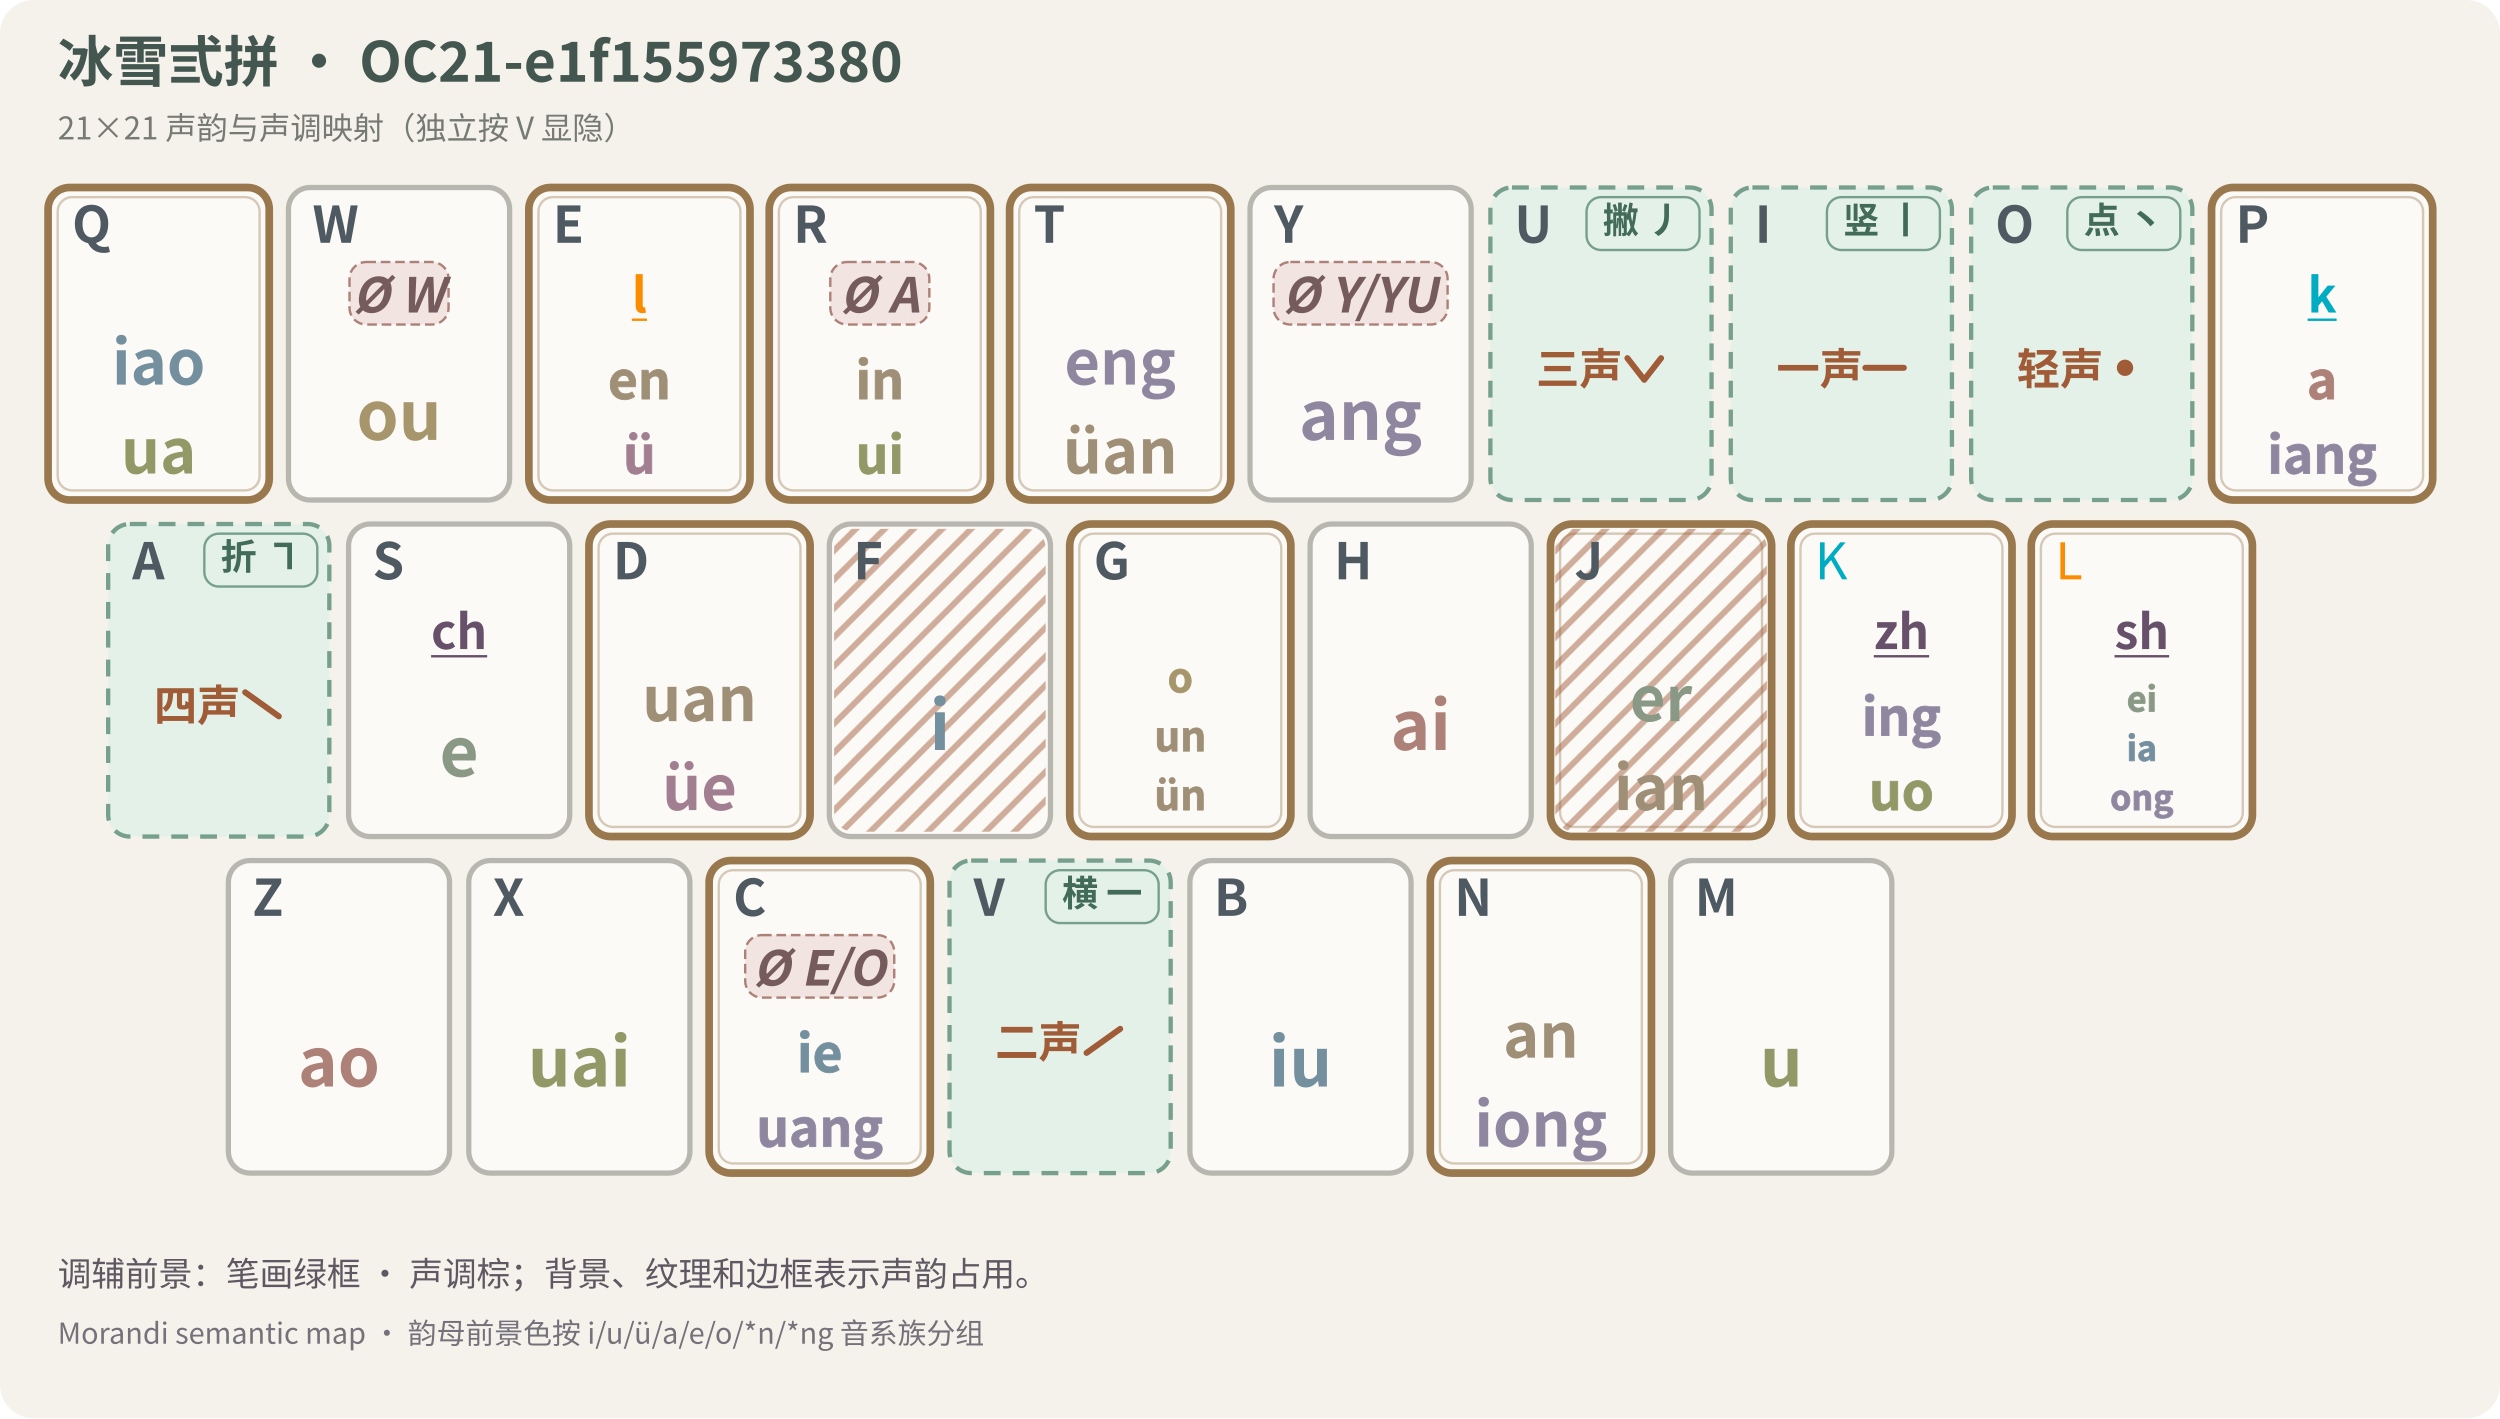
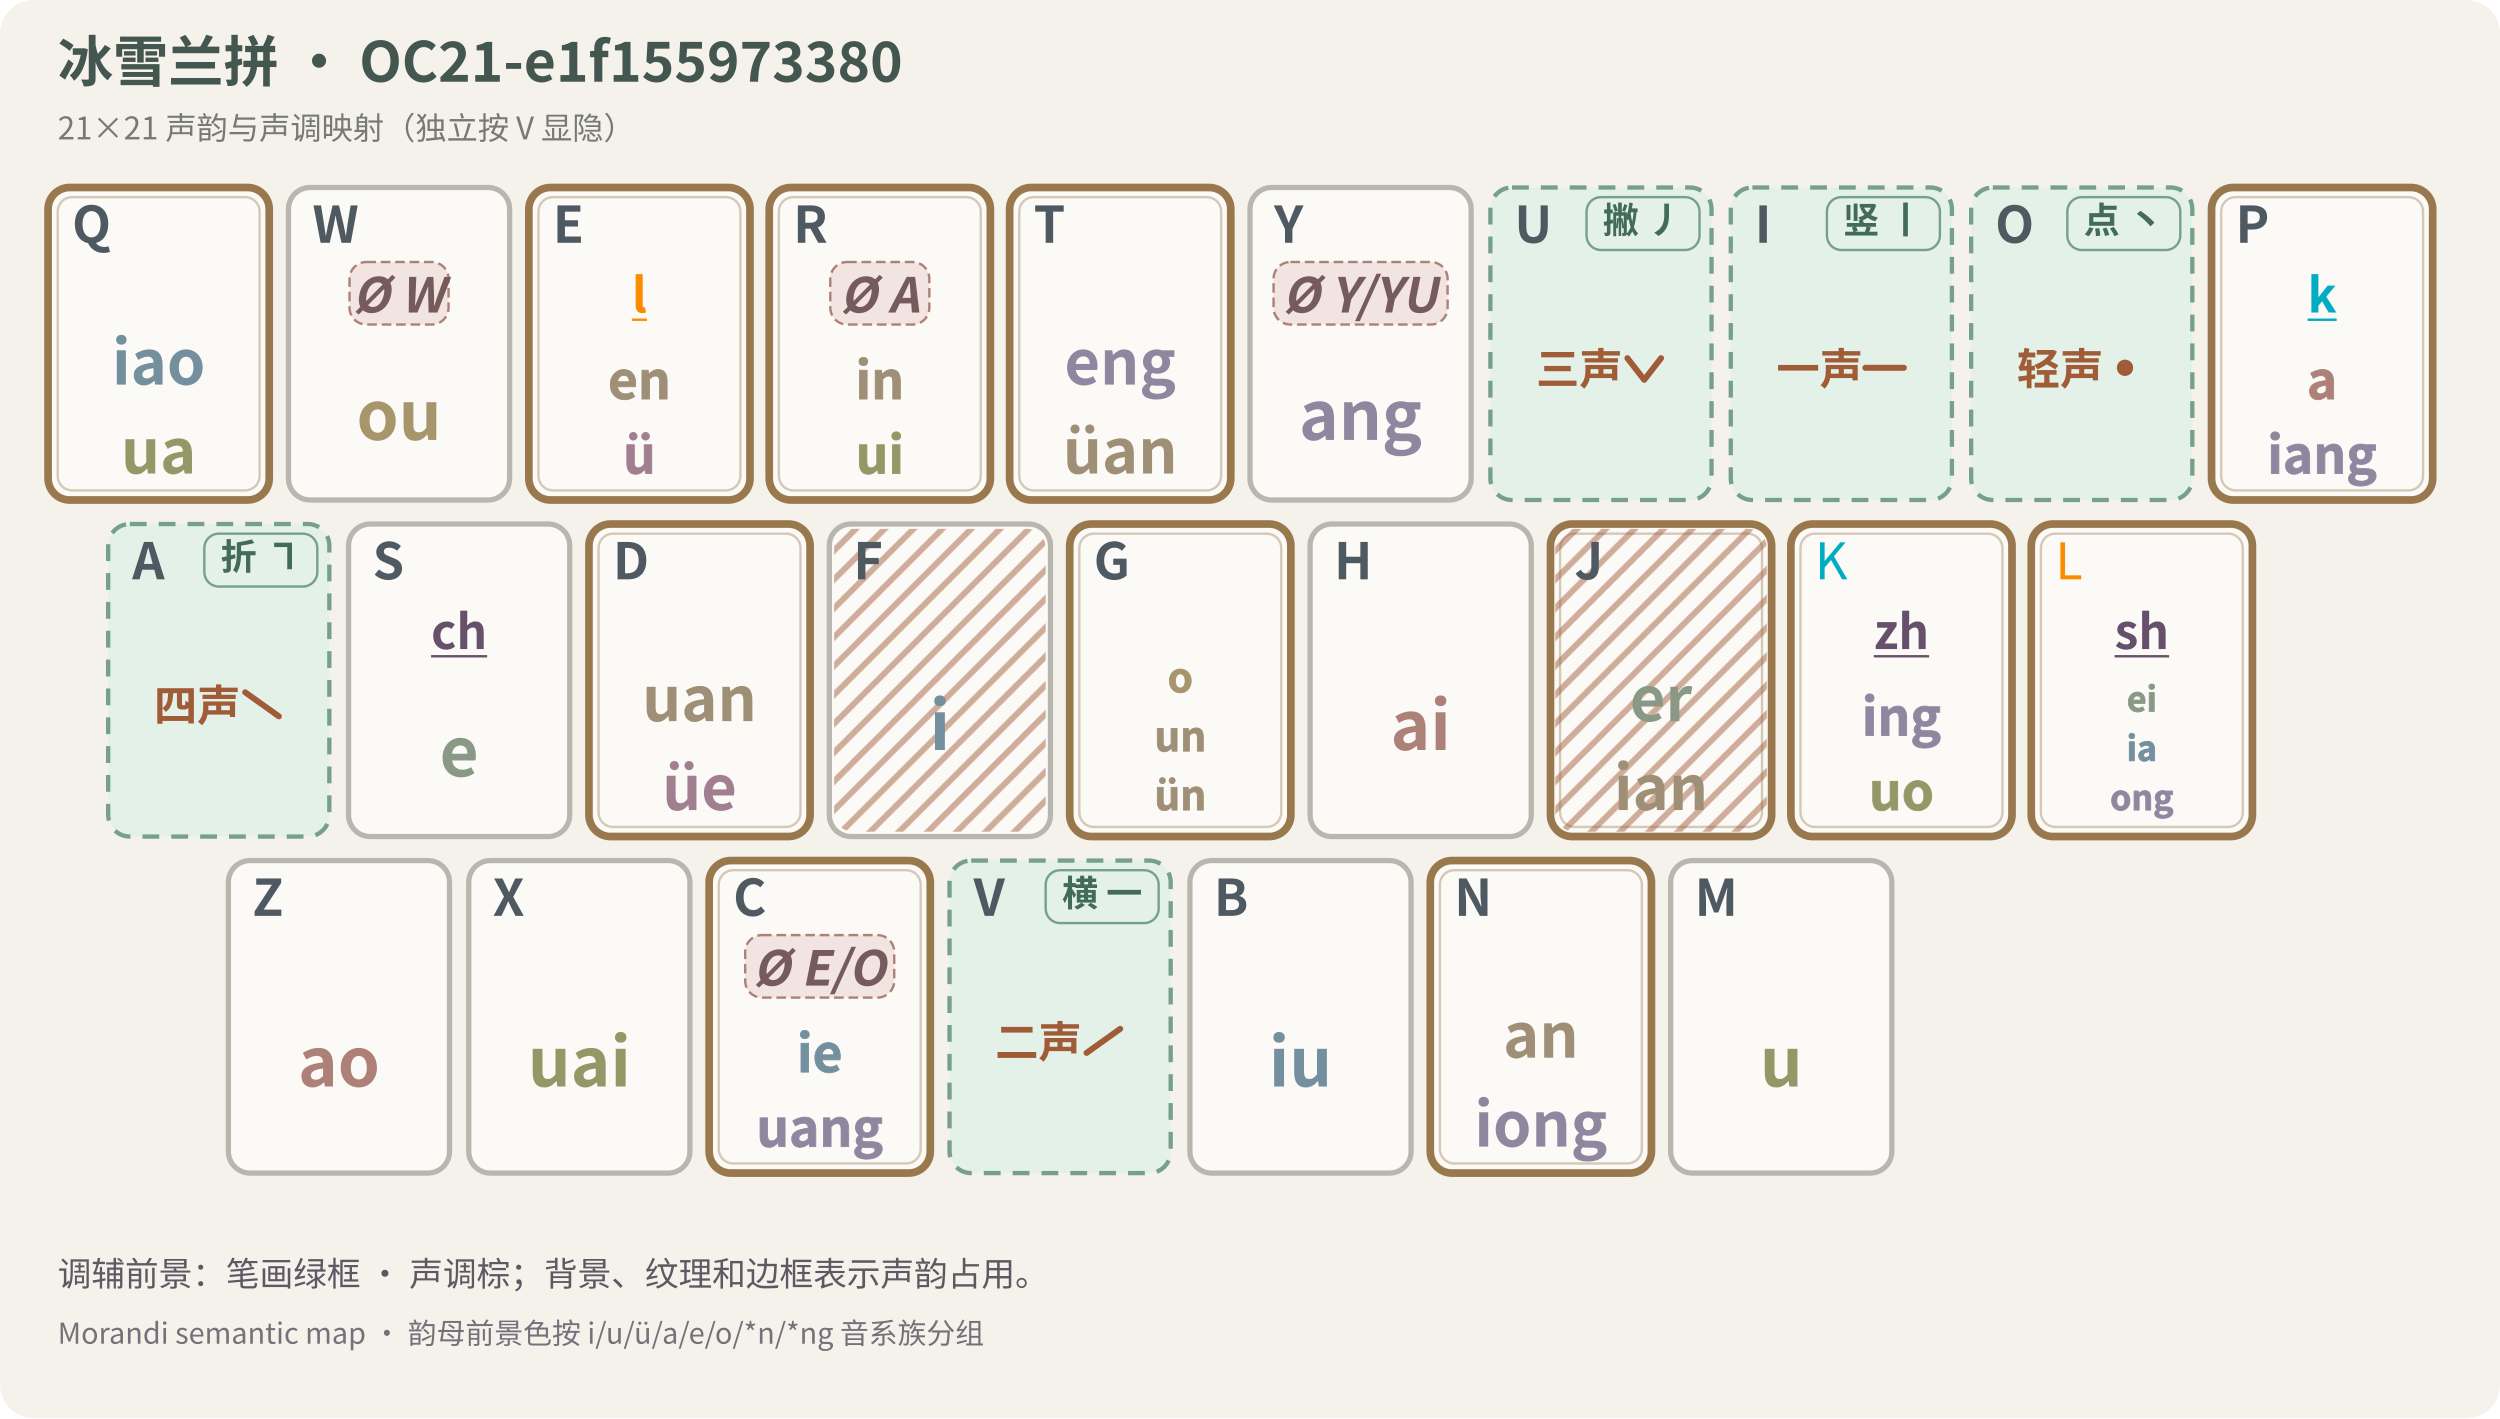
<svg xmlns="http://www.w3.org/2000/svg" class="keysvg nf4-keysvg" viewBox="0 0 1040 590" role="img" aria-labelledby="title desc">
  <defs>
    <pattern id="nf4-both" width="12" height="12" patternUnits="userSpaceOnUse">
      <rect width="12" height="12" fill="#fbfaf7" />
    </pattern>
    <pattern id="nf4-ionly" width="9" height="9" patternUnits="userSpaceOnUse">
      <rect width="9" height="9" fill="#e3eef4" />
      <path d="M2 0V9M7 0V9" stroke="#7399ad" stroke-opacity=".18" />
    </pattern>
    <pattern id="nf4-ronly" width="10" height="10" patternUnits="userSpaceOnUse">
      <rect width="10" height="10" fill="#f6ebd6" />
      <circle cx="3" cy="3" r="1.15" fill="#b39253" fill-opacity=".3" />
    </pattern>
    <pattern id="nf4-none" width="10" height="10" patternUnits="userSpaceOnUse">
      <rect width="10" height="10" fill="#eeece8" />
      <path d="M0 10L10 0" stroke="#aaa6a4" stroke-opacity=".14" />
    </pattern>
    <pattern id="nf4-multi" width="9" height="9" patternUnits="userSpaceOnUse">
      <rect width="9" height="9" fill="#f8efe2" />
      <path d="M-2 2L2-2M0 9L9 0M7 11L11 7" stroke="#9a784e" stroke-width="1.6" stroke-opacity=".27" />
    </pattern>
    <pattern id="nf4-anchor" width="12" height="12" patternUnits="userSpaceOnUse">
      <path d="M-3 3L3-3M0 12L12 0M9 15L15 9" stroke="#a05b37" stroke-width="2.5" stroke-opacity=".48" />
    </pattern>
  </defs>
  <rect width="1040" height="590" rx="14" fill="#f5f2ec" />
-   <text x="24" y="34" font-family="Microsoft YaHei UI, Noto Sans CJK SC, sans-serif" font-size="23" fill="#445650" text-anchor="start" font-weight="760">冰雪弎拼 · OC21-e1f155973380</text>
+   <text x="24" y="34" font-family="Microsoft YaHei UI, Noto Sans CJK SC, sans-serif" font-size="23" fill="#445650" text-anchor="start" font-weight="760">冰雪兰拼 · OC21-e1f155973380</text>
  <text x="24" y="58" font-family="Microsoft YaHei UI, Noto Sans CJK SC, sans-serif" font-size="13" fill="#767a73" text-anchor="start" font-weight="500">21×21 声韵与声调映射（独立按 V 显隐）</text>
  <g data-key="Q" data-role="sound" data-multi="true">
    <clipPath id="snow_sanpin-clip-0-0">
      <rect x="23" y="81" width="86" height="124" rx="7" />
    </clipPath>
    <rect x="20" y="78" width="92" height="130" rx="9" fill="#fbfaf7" stroke="#9a784e" stroke-width="3.2" />
    <rect x="24" y="82" width="84" height="122" rx="6" fill="none" stroke="#9a784e" stroke-opacity=".38" />
    <g clip-path="url(#snow_sanpin-clip-0-0)">
      <text x="30" y="101" font-family="Microsoft YaHei UI, Noto Sans CJK SC, sans-serif" font-size="21" fill="#4f5962" text-anchor="start" font-weight="800" data-key-label="true">Q</text>
      <text x="66" y="160" font-family="Microsoft YaHei UI, Noto Sans CJK SC, sans-serif" font-size="25.53" fill="#748f9e" text-anchor="middle" font-weight="600" data-final="iao">iao</text>
      <text x="66" y="197" font-family="Microsoft YaHei UI, Noto Sans CJK SC, sans-serif" font-size="25.53" fill="#929967" text-anchor="middle" font-weight="600" data-final="ua">ua</text>
    </g>
  </g>
  <g data-key="W" data-role="sound">
    <clipPath id="snow_sanpin-clip-0-1">
      <rect x="123" y="81" width="86" height="124" rx="7" />
    </clipPath>
    <rect x="120" y="78" width="92" height="130" rx="9" fill="#fbfaf7" stroke="#b8b7af" stroke-width="2.2" />
    <g clip-path="url(#snow_sanpin-clip-0-1)">
      <text x="130" y="101" font-family="Microsoft YaHei UI, Noto Sans CJK SC, sans-serif" font-size="21" fill="#4f5962" text-anchor="start" font-weight="800" data-key-label="true">W</text>
      <rect x="145.4" y="109" width="41.2" height="26" rx="7" fill="#f1e4e1" stroke="#ad8178" stroke-dasharray="4 2" />
      <text x="166" y="130" text-anchor="middle" font-family="Microsoft YaHei UI, Noto Sans CJK SC, sans-serif" font-size="20" font-weight="700" font-style="italic" fill="#765b5c">Ø W</text>
      <text x="166" y="183" font-family="Microsoft YaHei UI, Noto Sans CJK SC, sans-serif" font-size="28" fill="#a7966c" text-anchor="middle" font-weight="600" data-final="ou">ou</text>
    </g>
  </g>
  <g data-key="E" data-role="sound" data-multi="true">
    <clipPath id="snow_sanpin-clip-0-2">
      <rect x="223" y="81" width="86" height="124" rx="7" />
    </clipPath>
    <rect x="220" y="78" width="92" height="130" rx="9" fill="#fbfaf7" stroke="#9a784e" stroke-width="3.2" />
    <rect x="224" y="82" width="84" height="122" rx="6" fill="none" stroke="#9a784e" stroke-opacity=".38" />
    <g clip-path="url(#snow_sanpin-clip-0-2)">
      <text x="230" y="101" font-family="Microsoft YaHei UI, Noto Sans CJK SC, sans-serif" font-size="21" fill="#4f5962" text-anchor="start" font-weight="800" data-key-label="true">E</text>
      <text x="266" y="130" text-anchor="middle" font-family="Microsoft YaHei UI, Noto Sans CJK SC, sans-serif" font-size="20" font-weight="700" text-decoration="underline" fill="#fb8c00">l</text>
      <text x="266" y="166" font-family="Microsoft YaHei UI, Noto Sans CJK SC, sans-serif" font-size="21.39" fill="#9f8f76" text-anchor="middle" font-weight="800" data-final="en" paint-order="stroke" stroke="#9f8f76" stroke-width="0.35" stroke-linejoin="round">en</text>
      <text x="266" y="197" font-family="Microsoft YaHei UI, Noto Sans CJK SC, sans-serif" font-size="21.39" fill="#a17f91" text-anchor="middle" font-weight="800" data-final="v" paint-order="stroke" stroke="#a17f91" stroke-width="0.35" stroke-linejoin="round">ü</text>
    </g>
  </g>
  <g data-key="R" data-role="sound" data-multi="true">
    <clipPath id="snow_sanpin-clip-0-3">
      <rect x="323" y="81" width="86" height="124" rx="7" />
    </clipPath>
    <rect x="320" y="78" width="92" height="130" rx="9" fill="#fbfaf7" stroke="#9a784e" stroke-width="3.2" />
    <rect x="324" y="82" width="84" height="122" rx="6" fill="none" stroke="#9a784e" stroke-opacity=".38" />
    <g clip-path="url(#snow_sanpin-clip-0-3)">
      <text x="330" y="101" font-family="Microsoft YaHei UI, Noto Sans CJK SC, sans-serif" font-size="21" fill="#4f5962" text-anchor="start" font-weight="800" data-key-label="true">R</text>
      <rect x="345.4" y="109" width="41.2" height="26" rx="7" fill="#f1e4e1" stroke="#ad8178" stroke-dasharray="4 2" />
      <text x="366" y="130" text-anchor="middle" font-family="Microsoft YaHei UI, Noto Sans CJK SC, sans-serif" font-size="20" font-weight="700" font-style="italic" fill="#765b5c">Ø A</text>
      <text x="366" y="166" font-family="Microsoft YaHei UI, Noto Sans CJK SC, sans-serif" font-size="21.39" fill="#9f8f76" text-anchor="middle" font-weight="800" data-final="in" paint-order="stroke" stroke="#9f8f76" stroke-width="0.35" stroke-linejoin="round">in</text>
      <text x="366" y="197" font-family="Microsoft YaHei UI, Noto Sans CJK SC, sans-serif" font-size="21.39" fill="#929967" text-anchor="middle" font-weight="800" data-final="ui" paint-order="stroke" stroke="#929967" stroke-width="0.35" stroke-linejoin="round">ui</text>
    </g>
  </g>
  <g data-key="T" data-role="sound" data-multi="true">
    <clipPath id="snow_sanpin-clip-0-4">
      <rect x="423" y="81" width="86" height="124" rx="7" />
    </clipPath>
    <rect x="420" y="78" width="92" height="130" rx="9" fill="#fbfaf7" stroke="#9a784e" stroke-width="3.2" />
    <rect x="424" y="82" width="84" height="122" rx="6" fill="none" stroke="#9a784e" stroke-opacity=".38" />
    <g clip-path="url(#snow_sanpin-clip-0-4)">
      <text x="430" y="101" font-family="Microsoft YaHei UI, Noto Sans CJK SC, sans-serif" font-size="21" fill="#4f5962" text-anchor="start" font-weight="800" data-key-label="true">T</text>
      <text x="466" y="160" font-family="Microsoft YaHei UI, Noto Sans CJK SC, sans-serif" font-size="25.53" fill="#8f879f" text-anchor="middle" font-weight="600" data-final="eng">eng</text>
      <text x="466" y="197" font-family="Microsoft YaHei UI, Noto Sans CJK SC, sans-serif" font-size="25.53" fill="#9f8f76" text-anchor="middle" font-weight="600" data-final="van">üan</text>
    </g>
  </g>
  <g data-key="Y" data-role="sound">
    <clipPath id="snow_sanpin-clip-0-5">
      <rect x="523" y="81" width="86" height="124" rx="7" />
    </clipPath>
    <rect x="520" y="78" width="92" height="130" rx="9" fill="#fbfaf7" stroke="#b8b7af" stroke-width="2.2" />
    <g clip-path="url(#snow_sanpin-clip-0-5)">
      <text x="530" y="101" font-family="Microsoft YaHei UI, Noto Sans CJK SC, sans-serif" font-size="21" fill="#4f5962" text-anchor="start" font-weight="800" data-key-label="true">Y</text>
      <rect x="529.8" y="109" width="72.4" height="26" rx="7" fill="#f1e4e1" stroke="#ad8178" stroke-dasharray="4 2" />
      <text x="566" y="130" text-anchor="middle" font-family="Microsoft YaHei UI, Noto Sans CJK SC, sans-serif" font-size="20" font-weight="700" font-style="italic" fill="#765b5c">Ø Y/YU</text>
      <text x="566" y="183" font-family="Microsoft YaHei UI, Noto Sans CJK SC, sans-serif" font-size="28" fill="#8f879f" text-anchor="middle" font-weight="600" data-final="ang">ang</text>
    </g>
  </g>
  <g data-key="U" data-role="auxiliary-only">
    <clipPath id="snow_sanpin-clip-0-6">
      <rect x="623" y="81" width="86" height="124" rx="7" />
    </clipPath>
    <rect x="620" y="78" width="92" height="130" rx="9" fill="#e4f1e9" stroke="#77a08c" stroke-width="1.8" stroke-dasharray="7 5" />
    <g clip-path="url(#snow_sanpin-clip-0-6)">
      <text x="630" y="101" font-family="Microsoft YaHei UI, Noto Sans CJK SC, sans-serif" font-size="21" fill="#4f5962" text-anchor="start" font-weight="800" data-key-label="true">U</text>
      <g data-aux-badge="stroke">
        <rect x="660" y="82" width="47" height="22" rx="6" fill="#e4f1e9" stroke="#77a08c" />
        <text x="683.5" y="97" font-family="Microsoft YaHei UI, Noto Sans CJK SC, sans-serif" font-size="15" fill="#426b59" text-anchor="middle" font-weight="750" data-aux-kind="stroke">撇 丿</text>
      </g>
      <text x="657" y="160" font-family="LXGW WenKai GB, LXGW WenKai, Kaiti SC, STKaiti, KaiTi, AR PL KaitiM GB, serif" font-size="18" fill="#a05b37" text-anchor="middle" font-weight="800" data-aux-kind="tone">三声</text>
      <g transform="translate(684 153)" data-aux-mark="tone" data-tone-mark="ˇ" data-mark-x="684" data-mark-y="153" data-mark-size="18" fill="none" stroke="#a05b37" stroke-width="2.5" stroke-linecap="round" stroke-linejoin="round">
        <path d="M-7-4L0 5L7-4" />
      </g>
    </g>
  </g>
  <g data-key="I" data-role="auxiliary-only">
    <clipPath id="snow_sanpin-clip-0-7">
      <rect x="723" y="81" width="86" height="124" rx="7" />
    </clipPath>
    <rect x="720" y="78" width="92" height="130" rx="9" fill="#e4f1e9" stroke="#77a08c" stroke-width="1.8" stroke-dasharray="7 5" />
    <g clip-path="url(#snow_sanpin-clip-0-7)">
      <text x="730" y="101" font-family="Microsoft YaHei UI, Noto Sans CJK SC, sans-serif" font-size="21" fill="#4f5962" text-anchor="start" font-weight="800" data-key-label="true">I</text>
      <g data-aux-badge="stroke">
        <rect x="760" y="82" width="47" height="22" rx="6" fill="#e4f1e9" stroke="#77a08c" />
        <text x="783.5" y="97" font-family="Microsoft YaHei UI, Noto Sans CJK SC, sans-serif" font-size="15" fill="#426b59" text-anchor="middle" font-weight="750" data-aux-kind="stroke">竖 丨</text>
      </g>
      <text x="757" y="160" font-family="LXGW WenKai GB, LXGW WenKai, Kaiti SC, STKaiti, KaiTi, AR PL KaitiM GB, serif" font-size="18" fill="#a05b37" text-anchor="middle" font-weight="800" data-aux-kind="tone">一声</text>
      <g transform="translate(784 153)" data-aux-mark="tone" data-tone-mark="ˉ" data-mark-x="784" data-mark-y="153" data-mark-size="18" fill="none" stroke="#a05b37" stroke-width="2.5" stroke-linecap="round" stroke-linejoin="round">
        <path d="M-8 0H8" />
      </g>
    </g>
  </g>
  <g data-key="O" data-role="auxiliary-only">
    <clipPath id="snow_sanpin-clip-0-8">
      <rect x="823" y="81" width="86" height="124" rx="7" />
    </clipPath>
    <rect x="820" y="78" width="92" height="130" rx="9" fill="#e4f1e9" stroke="#77a08c" stroke-width="1.8" stroke-dasharray="7 5" />
    <g clip-path="url(#snow_sanpin-clip-0-8)">
      <text x="830" y="101" font-family="Microsoft YaHei UI, Noto Sans CJK SC, sans-serif" font-size="21" fill="#4f5962" text-anchor="start" font-weight="800" data-key-label="true">O</text>
      <g data-aux-badge="stroke">
        <rect x="860" y="82" width="47" height="22" rx="6" fill="#e4f1e9" stroke="#77a08c" />
        <text x="883.5" y="97" font-family="Microsoft YaHei UI, Noto Sans CJK SC, sans-serif" font-size="15" fill="#426b59" text-anchor="middle" font-weight="750" data-aux-kind="stroke">点 丶</text>
      </g>
      <text x="857" y="160" font-family="LXGW WenKai GB, LXGW WenKai, Kaiti SC, STKaiti, KaiTi, AR PL KaitiM GB, serif" font-size="18" fill="#a05b37" text-anchor="middle" font-weight="800" data-aux-kind="tone">轻声</text>
      <g transform="translate(884 153)" data-aux-mark="tone" data-tone-mark="·" data-mark-x="884" data-mark-y="153" data-mark-size="18" fill="none" stroke="#a05b37" stroke-width="2.5" stroke-linecap="round" stroke-linejoin="round">
        <circle cx="0" cy="0" r="3.4" fill="#a05b37" stroke="none" />
      </g>
    </g>
  </g>
  <g data-key="P" data-role="sound" data-multi="true">
    <clipPath id="snow_sanpin-clip-0-9">
      <rect x="923" y="81" width="86" height="124" rx="7" />
    </clipPath>
    <rect x="920" y="78" width="92" height="130" rx="9" fill="#fbfaf7" stroke="#9a784e" stroke-width="3.2" />
    <rect x="924" y="82" width="84" height="122" rx="6" fill="none" stroke="#9a784e" stroke-opacity=".38" />
    <g clip-path="url(#snow_sanpin-clip-0-9)">
      <text x="930" y="101" font-family="Microsoft YaHei UI, Noto Sans CJK SC, sans-serif" font-size="21" fill="#4f5962" text-anchor="start" font-weight="800" data-key-label="true">P</text>
      <text x="966" y="130" text-anchor="middle" font-family="Microsoft YaHei UI, Noto Sans CJK SC, sans-serif" font-size="20" font-weight="700" text-decoration="underline" fill="#00acc1">k</text>
      <text x="966" y="166" font-family="Microsoft YaHei UI, Noto Sans CJK SC, sans-serif" font-size="21.39" fill="#ad8178" text-anchor="middle" font-weight="800" data-final="a" paint-order="stroke" stroke="#ad8178" stroke-width="0.35" stroke-linejoin="round">a</text>
      <text x="966" y="197" font-family="Microsoft YaHei UI, Noto Sans CJK SC, sans-serif" font-size="21.39" fill="#8f879f" text-anchor="middle" font-weight="800" data-final="iang" paint-order="stroke" stroke="#8f879f" stroke-width="0.35" stroke-linejoin="round">iang</text>
    </g>
  </g>
  <g data-key="A" data-role="auxiliary-only">
    <clipPath id="snow_sanpin-clip-1-0">
      <rect x="48" y="221" width="86" height="124" rx="7" />
    </clipPath>
    <rect x="45" y="218" width="92" height="130" rx="9" fill="#e4f1e9" stroke="#77a08c" stroke-width="1.8" stroke-dasharray="7 5" />
    <g clip-path="url(#snow_sanpin-clip-1-0)">
      <text x="55" y="241" font-family="Microsoft YaHei UI, Noto Sans CJK SC, sans-serif" font-size="21" fill="#4f5962" text-anchor="start" font-weight="800" data-key-label="true">A</text>
      <g data-aux-badge="stroke">
        <rect x="85" y="222" width="47" height="22" rx="6" fill="#e4f1e9" stroke="#77a08c" />
        <text x="108.5" y="237" font-family="Microsoft YaHei UI, Noto Sans CJK SC, sans-serif" font-size="15" fill="#426b59" text-anchor="middle" font-weight="750" data-aux-kind="stroke">折 ㇕</text>
      </g>
      <text x="82" y="300" font-family="LXGW WenKai GB, LXGW WenKai, Kaiti SC, STKaiti, KaiTi, AR PL KaitiM GB, serif" font-size="18" fill="#a05b37" text-anchor="middle" font-weight="800" data-aux-kind="tone">四声</text>
      <g transform="translate(109 293)" data-aux-mark="tone" data-tone-mark="ˋ" data-mark-x="109" data-mark-y="293" data-mark-size="18" fill="none" stroke="#a05b37" stroke-width="2.5" stroke-linecap="round" stroke-linejoin="round">
        <path d="M-7-5L7 5" />
      </g>
    </g>
  </g>
  <g data-key="S" data-role="sound">
    <clipPath id="snow_sanpin-clip-1-1">
      <rect x="148" y="221" width="86" height="124" rx="7" />
    </clipPath>
    <rect x="145" y="218" width="92" height="130" rx="9" fill="#fbfaf7" stroke="#b8b7af" stroke-width="2.2" />
    <g clip-path="url(#snow_sanpin-clip-1-1)">
      <text x="155" y="241" font-family="Microsoft YaHei UI, Noto Sans CJK SC, sans-serif" font-size="21" fill="#4f5962" text-anchor="start" font-weight="800" data-key-label="true">S</text>
      <text x="191" y="270" text-anchor="middle" font-family="Microsoft YaHei UI, Noto Sans CJK SC, sans-serif" font-size="20" font-weight="700" text-decoration="underline" fill="#66506a">ch</text>
      <text x="191" y="323" font-family="Microsoft YaHei UI, Noto Sans CJK SC, sans-serif" font-size="28" fill="#899985" text-anchor="middle" font-weight="600" data-final="e">e</text>
    </g>
  </g>
  <g data-key="D" data-role="sound" data-multi="true">
    <clipPath id="snow_sanpin-clip-1-2">
      <rect x="248" y="221" width="86" height="124" rx="7" />
    </clipPath>
    <rect x="245" y="218" width="92" height="130" rx="9" fill="#fbfaf7" stroke="#9a784e" stroke-width="3.2" />
    <rect x="249" y="222" width="84" height="122" rx="6" fill="none" stroke="#9a784e" stroke-opacity=".38" />
    <g clip-path="url(#snow_sanpin-clip-1-2)">
      <text x="255" y="241" font-family="Microsoft YaHei UI, Noto Sans CJK SC, sans-serif" font-size="21" fill="#4f5962" text-anchor="start" font-weight="800" data-key-label="true">D</text>
      <text x="291" y="300" font-family="Microsoft YaHei UI, Noto Sans CJK SC, sans-serif" font-size="25.53" fill="#9f8f76" text-anchor="middle" font-weight="600" data-final="uan">uan</text>
      <text x="291" y="337" font-family="Microsoft YaHei UI, Noto Sans CJK SC, sans-serif" font-size="25.53" fill="#a17f91" text-anchor="middle" font-weight="600" data-final="ve">üe</text>
    </g>
  </g>
  <g data-key="F" data-role="sound">
    <clipPath id="snow_sanpin-clip-1-3">
      <rect x="348" y="221" width="86" height="124" rx="7" />
    </clipPath>
    <rect x="345" y="218" width="92" height="130" rx="9" fill="#fbfaf7" stroke="#b8b7af" stroke-width="2.2" />
    <rect x="347" y="220" width="88" height="126" rx="8" fill="url(#nf4-anchor)" pointer-events="none" />
    <g clip-path="url(#snow_sanpin-clip-1-3)">
      <text x="355" y="241" font-family="Microsoft YaHei UI, Noto Sans CJK SC, sans-serif" font-size="21" fill="#4f5962" text-anchor="start" font-weight="800" data-key-label="true">F</text>
      <text x="391" y="312" font-family="Microsoft YaHei UI, Noto Sans CJK SC, sans-serif" font-size="28" fill="#748f9e" text-anchor="middle" font-weight="600" data-final="i">i</text>
    </g>
  </g>
  <g data-key="G" data-role="sound" data-multi="true">
    <clipPath id="snow_sanpin-clip-1-4">
      <rect x="448" y="221" width="86" height="124" rx="7" />
    </clipPath>
    <rect x="445" y="218" width="92" height="130" rx="9" fill="#fbfaf7" stroke="#9a784e" stroke-width="3.2" />
    <rect x="449" y="222" width="84" height="122" rx="6" fill="none" stroke="#9a784e" stroke-opacity=".38" />
    <g clip-path="url(#snow_sanpin-clip-1-4)">
      <text x="455" y="241" font-family="Microsoft YaHei UI, Noto Sans CJK SC, sans-serif" font-size="21" fill="#4f5962" text-anchor="start" font-weight="800" data-key-label="true">G</text>
      <text x="491" y="288" font-family="Microsoft YaHei UI, Noto Sans CJK SC, sans-serif" font-size="16.905" fill="#a7966c" text-anchor="middle" font-weight="800" data-final="o" paint-order="stroke" stroke="#a7966c" stroke-width="0.35" stroke-linejoin="round">o</text>
      <text x="491" y="312.5" font-family="Microsoft YaHei UI, Noto Sans CJK SC, sans-serif" font-size="16.905" fill="#9f8f76" text-anchor="middle" font-weight="800" data-final="un" paint-order="stroke" stroke="#9f8f76" stroke-width="0.35" stroke-linejoin="round">un</text>
      <text x="491" y="337" font-family="Microsoft YaHei UI, Noto Sans CJK SC, sans-serif" font-size="16.905" fill="#9f8f76" text-anchor="middle" font-weight="800" data-final="vn" paint-order="stroke" stroke="#9f8f76" stroke-width="0.35" stroke-linejoin="round">ün</text>
    </g>
  </g>
  <g data-key="H" data-role="sound">
    <clipPath id="snow_sanpin-clip-1-5">
      <rect x="548" y="221" width="86" height="124" rx="7" />
    </clipPath>
    <rect x="545" y="218" width="92" height="130" rx="9" fill="#fbfaf7" stroke="#b8b7af" stroke-width="2.2" />
    <g clip-path="url(#snow_sanpin-clip-1-5)">
      <text x="555" y="241" font-family="Microsoft YaHei UI, Noto Sans CJK SC, sans-serif" font-size="21" fill="#4f5962" text-anchor="start" font-weight="800" data-key-label="true">H</text>
      <text x="591" y="312" font-family="Microsoft YaHei UI, Noto Sans CJK SC, sans-serif" font-size="28" fill="#ad8178" text-anchor="middle" font-weight="600" data-final="ai">ai</text>
    </g>
  </g>
  <g data-key="J" data-role="sound" data-multi="true">
    <clipPath id="snow_sanpin-clip-1-6">
      <rect x="648" y="221" width="86" height="124" rx="7" />
    </clipPath>
    <rect x="645" y="218" width="92" height="130" rx="9" fill="#fbfaf7" stroke="#9a784e" stroke-width="3.2" />
    <rect x="649" y="222" width="84" height="122" rx="6" fill="none" stroke="#9a784e" stroke-opacity=".38" />
    <rect x="647" y="220" width="88" height="126" rx="8" fill="url(#nf4-anchor)" pointer-events="none" />
    <g clip-path="url(#snow_sanpin-clip-1-6)">
      <text x="655" y="241" font-family="Microsoft YaHei UI, Noto Sans CJK SC, sans-serif" font-size="21" fill="#4f5962" text-anchor="start" font-weight="800" data-key-label="true">J</text>
      <text x="691" y="300" font-family="Microsoft YaHei UI, Noto Sans CJK SC, sans-serif" font-size="25.53" fill="#899985" text-anchor="middle" font-weight="600" data-final="er">er</text>
      <text x="691" y="337" font-family="Microsoft YaHei UI, Noto Sans CJK SC, sans-serif" font-size="25.53" fill="#9f8f76" text-anchor="middle" font-weight="600" data-final="ian">ian</text>
    </g>
  </g>
  <g data-key="K" data-role="sound" data-multi="true">
    <clipPath id="snow_sanpin-clip-1-7">
      <rect x="748" y="221" width="86" height="124" rx="7" />
    </clipPath>
    <rect x="745" y="218" width="92" height="130" rx="9" fill="#fbfaf7" stroke="#9a784e" stroke-width="3.2" />
    <rect x="749" y="222" width="84" height="122" rx="6" fill="none" stroke="#9a784e" stroke-opacity=".38" />
    <g clip-path="url(#snow_sanpin-clip-1-7)">
      <text x="755" y="241" font-family="Microsoft YaHei UI, Noto Sans CJK SC, sans-serif" font-size="21" fill="#00acc1" text-anchor="start" font-weight="500" data-key-label="true">K</text>
      <text x="791" y="270" text-anchor="middle" font-family="Microsoft YaHei UI, Noto Sans CJK SC, sans-serif" font-size="20" font-weight="700" text-decoration="underline" fill="#66506a">zh</text>
      <text x="791" y="306" font-family="Microsoft YaHei UI, Noto Sans CJK SC, sans-serif" font-size="21.39" fill="#8f879f" text-anchor="middle" font-weight="800" data-final="ing" paint-order="stroke" stroke="#8f879f" stroke-width="0.35" stroke-linejoin="round">ing</text>
      <text x="791" y="337" font-family="Microsoft YaHei UI, Noto Sans CJK SC, sans-serif" font-size="21.39" fill="#929967" text-anchor="middle" font-weight="800" data-final="uo" paint-order="stroke" stroke="#929967" stroke-width="0.35" stroke-linejoin="round">uo</text>
    </g>
  </g>
  <g data-key="L" data-role="sound" data-multi="true">
    <clipPath id="snow_sanpin-clip-1-8">
      <rect x="848" y="221" width="86" height="124" rx="7" />
    </clipPath>
    <rect x="845" y="218" width="92" height="130" rx="9" fill="#fbfaf7" stroke="#9a784e" stroke-width="3.2" />
    <rect x="849" y="222" width="84" height="122" rx="6" fill="none" stroke="#9a784e" stroke-opacity=".38" />
    <g clip-path="url(#snow_sanpin-clip-1-8)">
      <text x="855" y="241" font-family="Microsoft YaHei UI, Noto Sans CJK SC, sans-serif" font-size="21" fill="#fb8c00" text-anchor="start" font-weight="500" data-key-label="true">L</text>
      <text x="891" y="270" text-anchor="middle" font-family="Microsoft YaHei UI, Noto Sans CJK SC, sans-serif" font-size="20" font-weight="700" text-decoration="underline" fill="#66506a">sh</text>
      <text x="891" y="296" font-family="Microsoft YaHei UI, Noto Sans CJK SC, sans-serif" font-size="14.145" fill="#899985" text-anchor="middle" font-weight="800" data-final="ei" paint-order="stroke" stroke="#899985" stroke-width="0.35" stroke-linejoin="round">ei</text>
      <text x="891" y="316.5" font-family="Microsoft YaHei UI, Noto Sans CJK SC, sans-serif" font-size="14.145" fill="#748f9e" text-anchor="middle" font-weight="800" data-final="ia" paint-order="stroke" stroke="#748f9e" stroke-width="0.35" stroke-linejoin="round">ia</text>
      <text x="891" y="337" font-family="Microsoft YaHei UI, Noto Sans CJK SC, sans-serif" font-size="14.145" fill="#8f879f" text-anchor="middle" font-weight="800" data-final="ong" paint-order="stroke" stroke="#8f879f" stroke-width="0.35" stroke-linejoin="round">ong</text>
    </g>
  </g>
  <g data-key="Z" data-role="sound">
    <clipPath id="snow_sanpin-clip-2-0">
      <rect x="98" y="361" width="86" height="124" rx="7" />
    </clipPath>
    <rect x="95" y="358" width="92" height="130" rx="9" fill="#fbfaf7" stroke="#b8b7af" stroke-width="2.2" />
    <g clip-path="url(#snow_sanpin-clip-2-0)">
      <text x="105" y="381" font-family="Microsoft YaHei UI, Noto Sans CJK SC, sans-serif" font-size="21" fill="#4f5962" text-anchor="start" font-weight="800" data-key-label="true">Z</text>
      <text x="141" y="452" font-family="Microsoft YaHei UI, Noto Sans CJK SC, sans-serif" font-size="28" fill="#ad8178" text-anchor="middle" font-weight="600" data-final="ao">ao</text>
    </g>
  </g>
  <g data-key="X" data-role="sound">
    <clipPath id="snow_sanpin-clip-2-1">
      <rect x="198" y="361" width="86" height="124" rx="7" />
    </clipPath>
    <rect x="195" y="358" width="92" height="130" rx="9" fill="#fbfaf7" stroke="#b8b7af" stroke-width="2.2" />
    <g clip-path="url(#snow_sanpin-clip-2-1)">
      <text x="205" y="381" font-family="Microsoft YaHei UI, Noto Sans CJK SC, sans-serif" font-size="21" fill="#4f5962" text-anchor="start" font-weight="800" data-key-label="true">X</text>
      <text x="241" y="452" font-family="Microsoft YaHei UI, Noto Sans CJK SC, sans-serif" font-size="28" fill="#929967" text-anchor="middle" font-weight="600" data-final="uai">uai</text>
    </g>
  </g>
  <g data-key="C" data-role="sound" data-multi="true">
    <clipPath id="snow_sanpin-clip-2-2">
      <rect x="298" y="361" width="86" height="124" rx="7" />
    </clipPath>
    <rect x="295" y="358" width="92" height="130" rx="9" fill="#fbfaf7" stroke="#9a784e" stroke-width="3.2" />
    <rect x="299" y="362" width="84" height="122" rx="6" fill="none" stroke="#9a784e" stroke-opacity=".38" />
    <g clip-path="url(#snow_sanpin-clip-2-2)">
      <text x="305" y="381" font-family="Microsoft YaHei UI, Noto Sans CJK SC, sans-serif" font-size="21" fill="#4f5962" text-anchor="start" font-weight="800" data-key-label="true">C</text>
      <rect x="310" y="389" width="62" height="26" rx="7" fill="#f1e4e1" stroke="#ad8178" stroke-dasharray="4 2" />
      <text x="341" y="410" text-anchor="middle" font-family="Microsoft YaHei UI, Noto Sans CJK SC, sans-serif" font-size="20" font-weight="700" font-style="italic" fill="#765b5c">Ø E/O</text>
      <text x="341" y="446" font-family="Microsoft YaHei UI, Noto Sans CJK SC, sans-serif" font-size="21.39" fill="#748f9e" text-anchor="middle" font-weight="800" data-final="ie" paint-order="stroke" stroke="#748f9e" stroke-width="0.35" stroke-linejoin="round">ie</text>
      <text x="341" y="477" font-family="Microsoft YaHei UI, Noto Sans CJK SC, sans-serif" font-size="21.39" fill="#8f879f" text-anchor="middle" font-weight="800" data-final="uang" paint-order="stroke" stroke="#8f879f" stroke-width="0.35" stroke-linejoin="round">uang</text>
    </g>
  </g>
  <g data-key="V" data-role="auxiliary-only">
    <clipPath id="snow_sanpin-clip-2-3">
      <rect x="398" y="361" width="86" height="124" rx="7" />
    </clipPath>
    <rect x="395" y="358" width="92" height="130" rx="9" fill="#e4f1e9" stroke="#77a08c" stroke-width="1.8" stroke-dasharray="7 5" />
    <g clip-path="url(#snow_sanpin-clip-2-3)">
      <text x="405" y="381" font-family="Microsoft YaHei UI, Noto Sans CJK SC, sans-serif" font-size="21" fill="#4f5962" text-anchor="start" font-weight="800" data-key-label="true">V</text>
      <g data-aux-badge="stroke">
        <rect x="435" y="362" width="47" height="22" rx="6" fill="#e4f1e9" stroke="#77a08c" />
        <text x="458.5" y="377" font-family="Microsoft YaHei UI, Noto Sans CJK SC, sans-serif" font-size="15" fill="#426b59" text-anchor="middle" font-weight="750" data-aux-kind="stroke">横 一</text>
      </g>
      <text x="432" y="440" font-family="LXGW WenKai GB, LXGW WenKai, Kaiti SC, STKaiti, KaiTi, AR PL KaitiM GB, serif" font-size="18" fill="#a05b37" text-anchor="middle" font-weight="800" data-aux-kind="tone">二声</text>
      <g transform="translate(459 433)" data-aux-mark="tone" data-tone-mark="ˊ" data-mark-x="459" data-mark-y="433" data-mark-size="18" fill="none" stroke="#a05b37" stroke-width="2.5" stroke-linecap="round" stroke-linejoin="round">
        <path d="M-7 5L7-5" />
      </g>
    </g>
  </g>
  <g data-key="B" data-role="sound">
    <clipPath id="snow_sanpin-clip-2-4">
      <rect x="498" y="361" width="86" height="124" rx="7" />
    </clipPath>
    <rect x="495" y="358" width="92" height="130" rx="9" fill="#fbfaf7" stroke="#b8b7af" stroke-width="2.2" />
    <g clip-path="url(#snow_sanpin-clip-2-4)">
      <text x="505" y="381" font-family="Microsoft YaHei UI, Noto Sans CJK SC, sans-serif" font-size="21" fill="#4f5962" text-anchor="start" font-weight="800" data-key-label="true">B</text>
      <text x="541" y="452" font-family="Microsoft YaHei UI, Noto Sans CJK SC, sans-serif" font-size="28" fill="#748f9e" text-anchor="middle" font-weight="600" data-final="iu">iu</text>
    </g>
  </g>
  <g data-key="N" data-role="sound" data-multi="true">
    <clipPath id="snow_sanpin-clip-2-5">
      <rect x="598" y="361" width="86" height="124" rx="7" />
    </clipPath>
    <rect x="595" y="358" width="92" height="130" rx="9" fill="#fbfaf7" stroke="#9a784e" stroke-width="3.2" />
    <rect x="599" y="362" width="84" height="122" rx="6" fill="none" stroke="#9a784e" stroke-opacity=".38" />
    <g clip-path="url(#snow_sanpin-clip-2-5)">
      <text x="605" y="381" font-family="Microsoft YaHei UI, Noto Sans CJK SC, sans-serif" font-size="21" fill="#4f5962" text-anchor="start" font-weight="800" data-key-label="true">N</text>
      <text x="641" y="440" font-family="Microsoft YaHei UI, Noto Sans CJK SC, sans-serif" font-size="25.53" fill="#9f8f76" text-anchor="middle" font-weight="600" data-final="an">an</text>
      <text x="641" y="477" font-family="Microsoft YaHei UI, Noto Sans CJK SC, sans-serif" font-size="25.53" fill="#8f879f" text-anchor="middle" font-weight="600" data-final="iong">iong</text>
    </g>
  </g>
  <g data-key="M" data-role="sound">
    <clipPath id="snow_sanpin-clip-2-6">
      <rect x="698" y="361" width="86" height="124" rx="7" />
    </clipPath>
    <rect x="695" y="358" width="92" height="130" rx="9" fill="#fbfaf7" stroke="#b8b7af" stroke-width="2.2" />
    <g clip-path="url(#snow_sanpin-clip-2-6)">
      <text x="705" y="381" font-family="Microsoft YaHei UI, Noto Sans CJK SC, sans-serif" font-size="21" fill="#4f5962" text-anchor="start" font-weight="800" data-key-label="true">M</text>
      <text x="741" y="452" font-family="Microsoft YaHei UI, Noto Sans CJK SC, sans-serif" font-size="28" fill="#929967" text-anchor="middle" font-weight="600" data-final="u">u</text>
    </g>
  </g>
  <text x="24" y="535" font-family="Microsoft YaHei UI, Noto Sans CJK SC, sans-serif" font-size="14" fill="#5f5862" text-anchor="start" font-weight="500">调辅前景：笔画绿框 · 声调棕；背景、纹理和边框表示声韵占用。</text>
  <text x="24" y="559" font-family="Microsoft YaHei UI, Noto Sans CJK SC, sans-serif" font-size="12" fill="#74717a" text-anchor="start" font-weight="500">Morandi semantic map · 韵母前景色按 i/u/ü/a/e/o/*n/*ng 音系族分组</text>
</svg>
